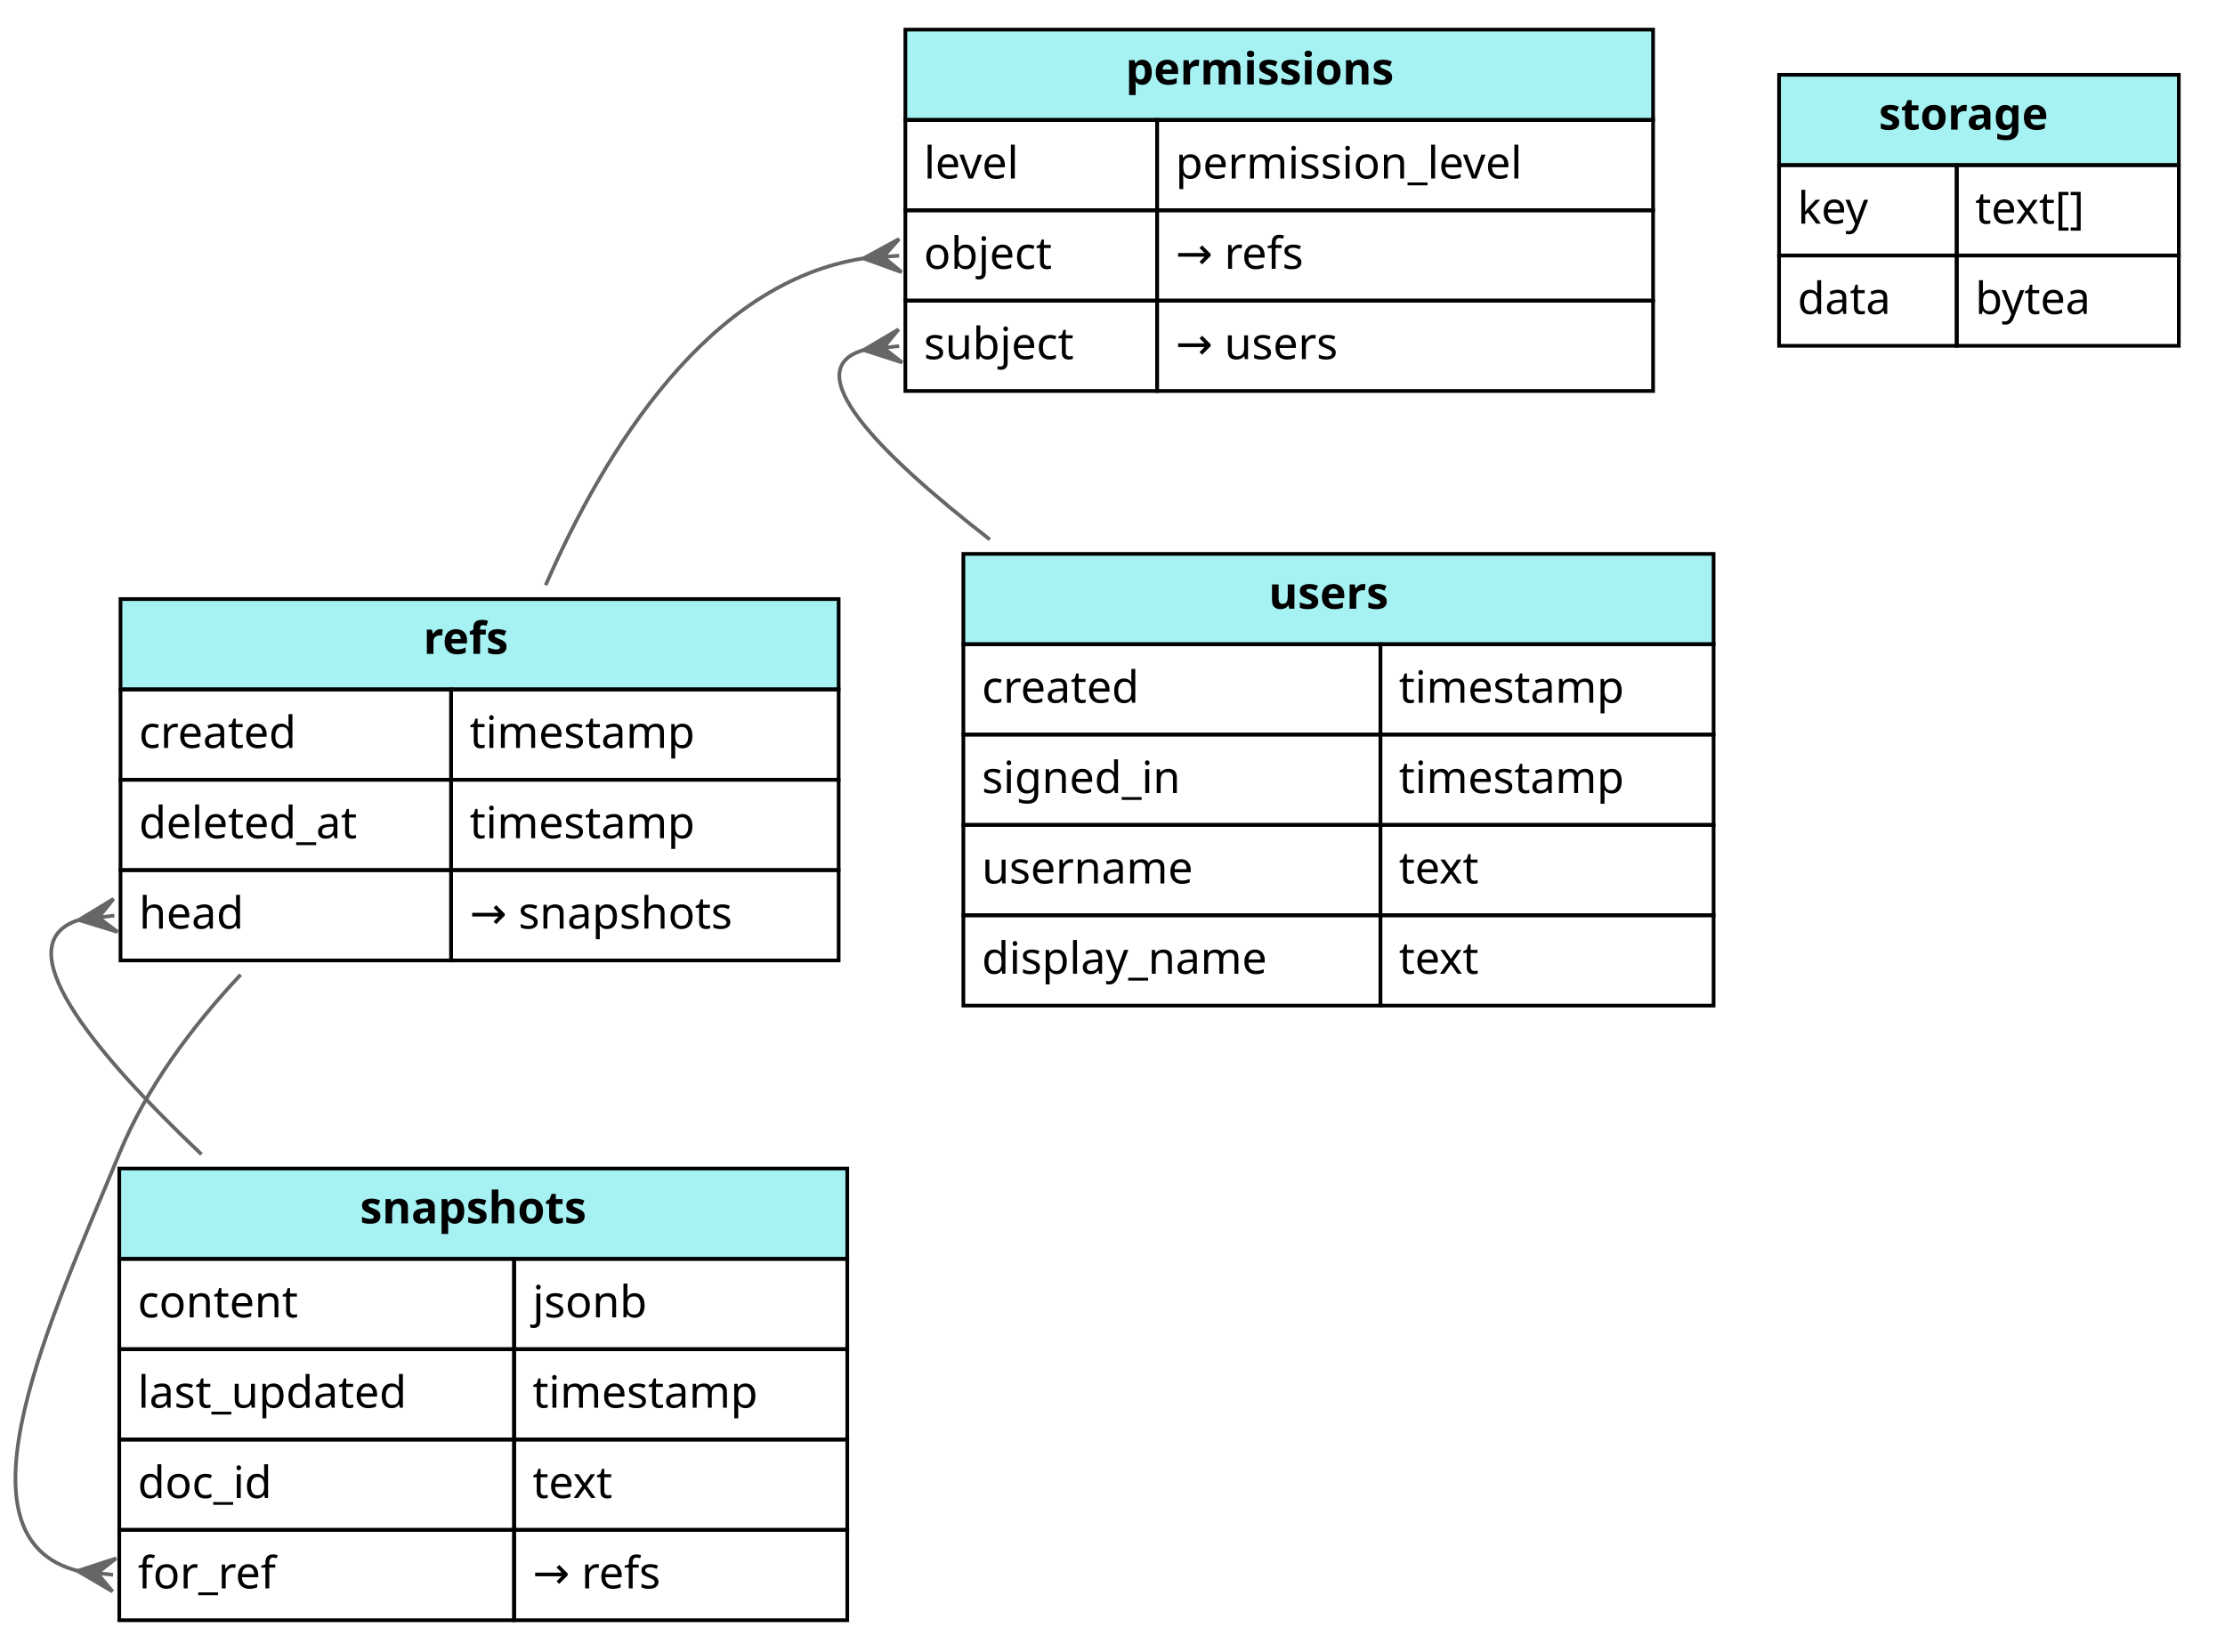
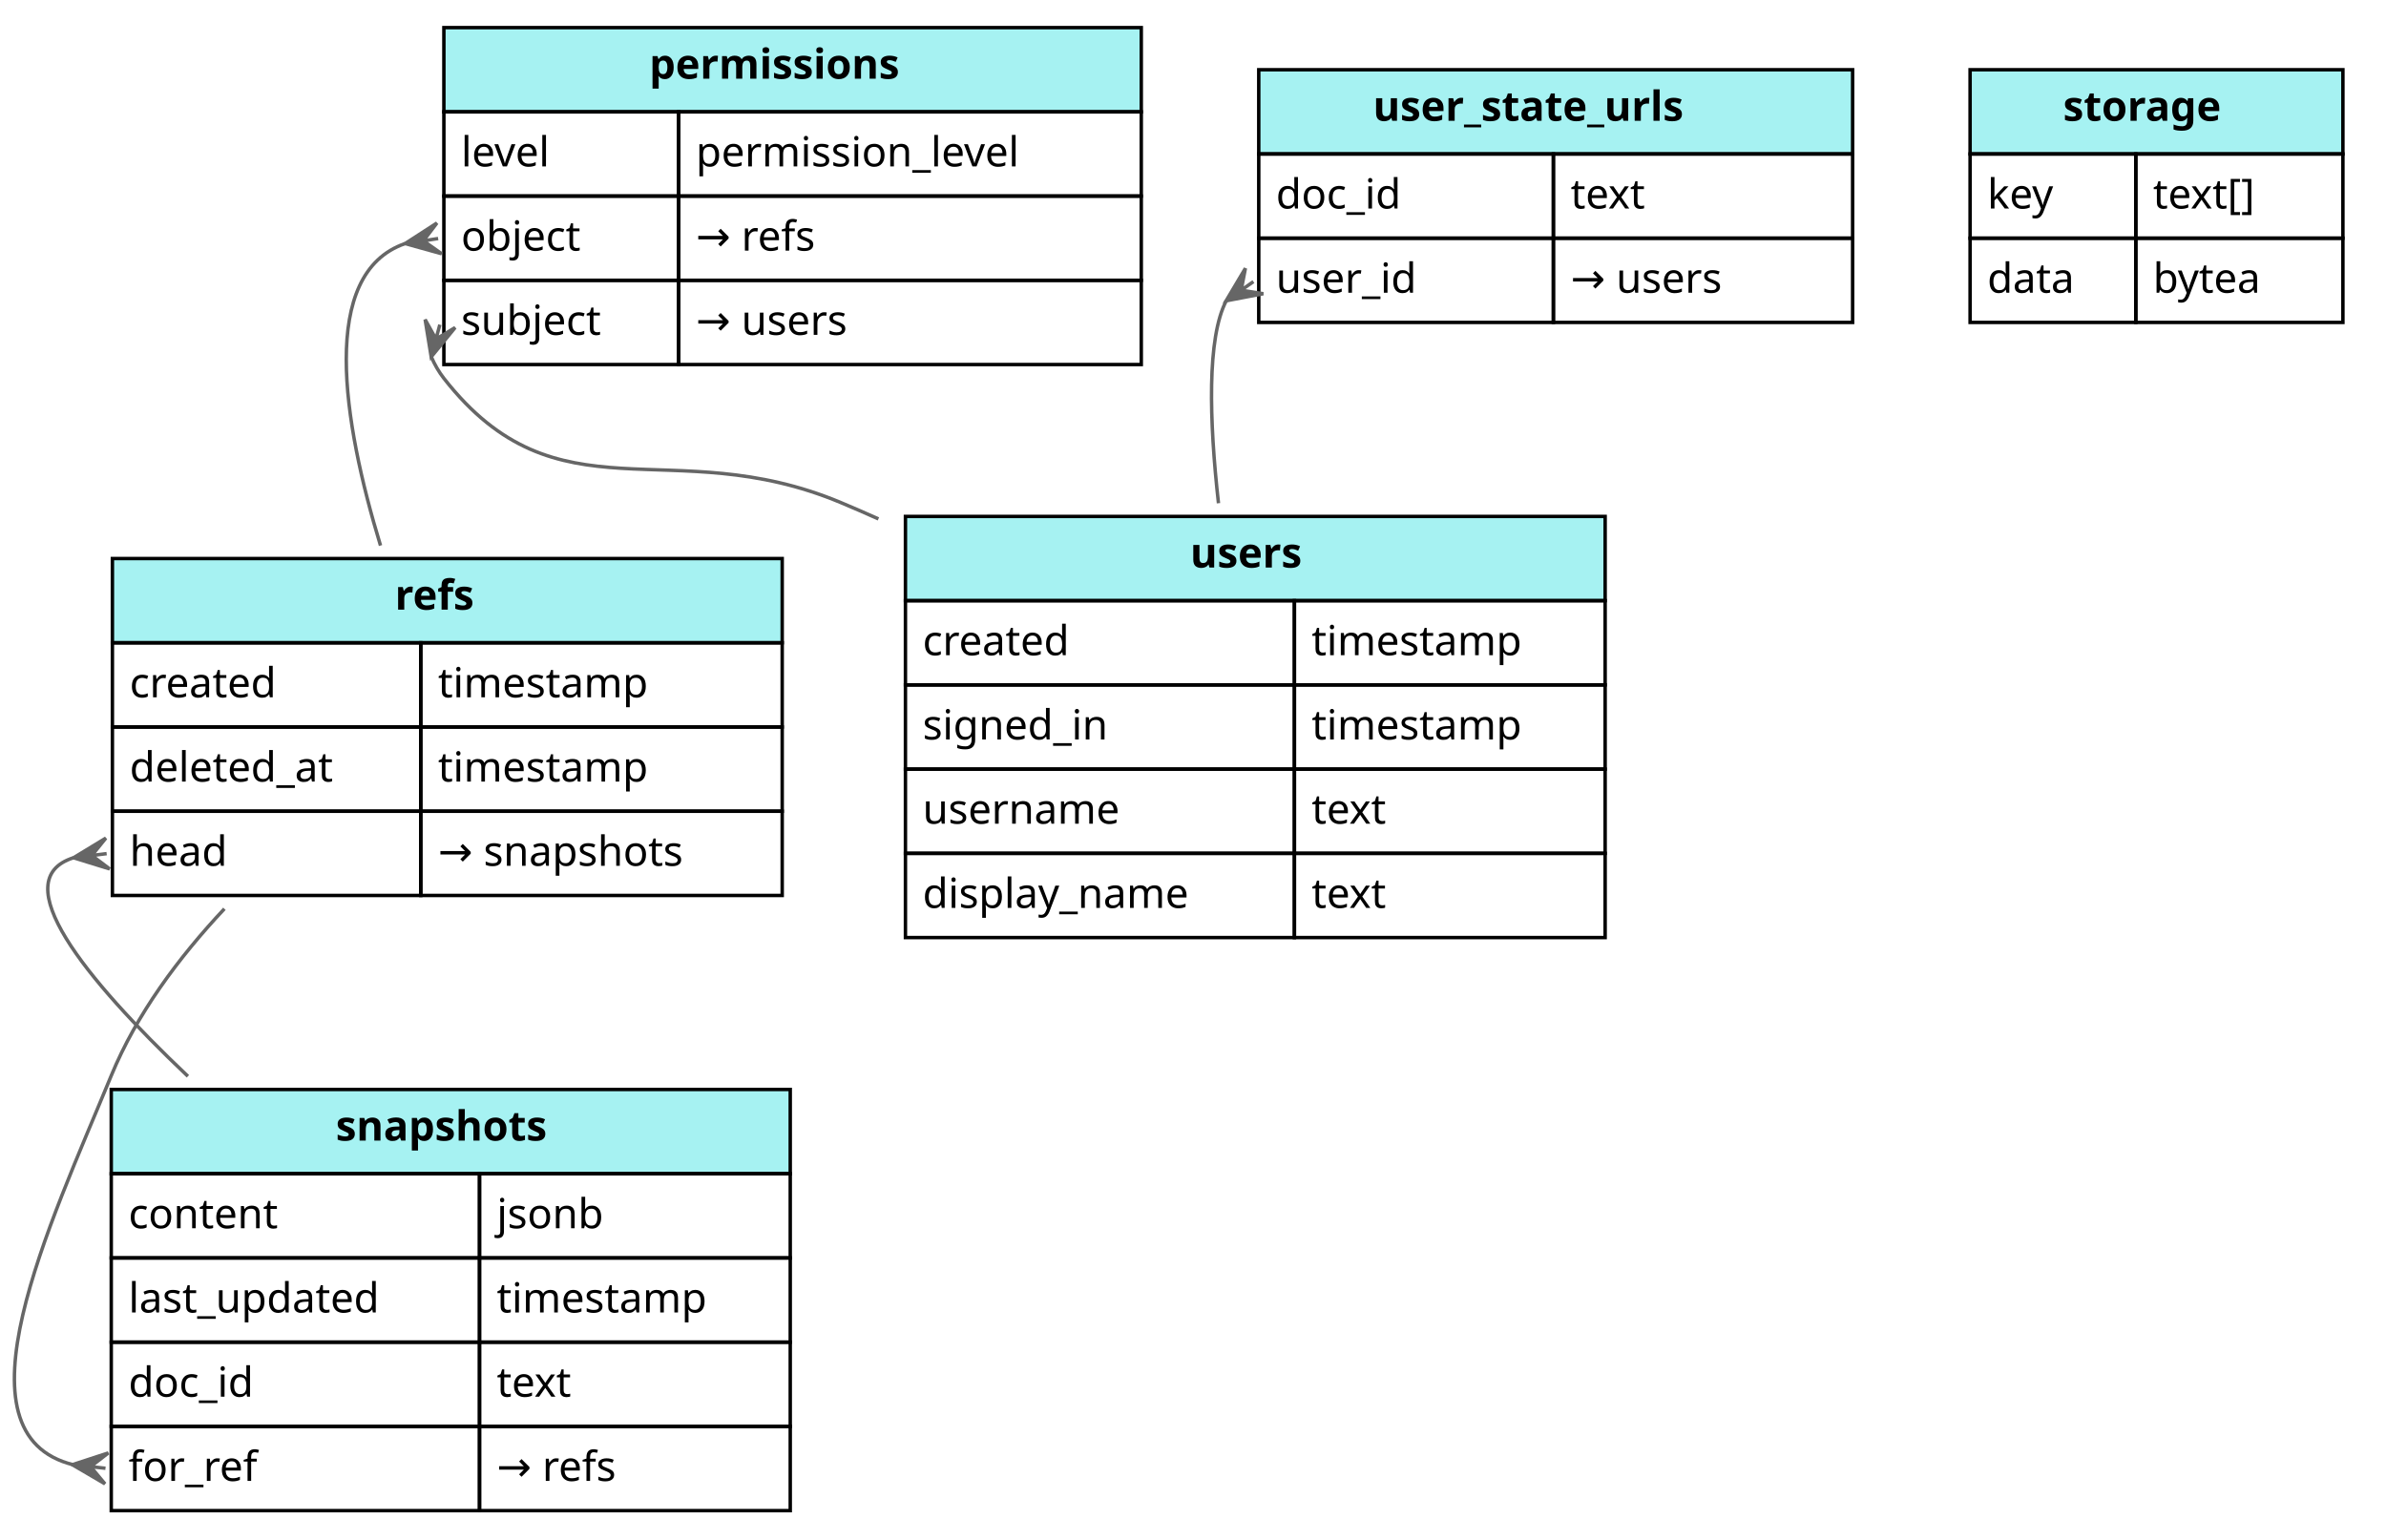
- <svg xmlns="http://www.w3.org/2000/svg" width="601pt" height="446pt" viewBox="0.00 0.00 601.00 446.00">
+ <svg xmlns="http://www.w3.org/2000/svg" width="691pt" height="446pt" viewBox="0.00 0.00 691.00 446.00">
  <g id="graph0" class="graph" transform="scale(1 1) rotate(0) translate(4 441.6)">
    <g id="019b2816-7c3a-7048-8f0f-21c3c6ef817d" class="node">
-       <polygon fill="#a6f2f2" stroke="none" points="240.55,-409.2 240.55,-433.6 442.52,-433.6 442.52,-409.2 240.55,-409.2" />
-       <polygon fill="none" stroke="black" points="240.55,-409.2 240.55,-433.6 442.52,-433.6 442.52,-409.2 240.55,-409.2" />
-       <text xml:space="preserve" text-anchor="start" x="278.2" y="-418.8" font-family="sans-serif" font-weight="bold" font-size="12.00">       permissions    </text>
-       <polygon fill="none" stroke="black" points="240.55,-384.8 240.55,-409.2 308.54,-409.2 308.54,-384.8 240.55,-384.8" />
-       <text xml:space="preserve" text-anchor="start" x="245.55" y="-393.4" font-family="sans-serif" font-size="12.00">level    </text>
-       <polygon fill="none" stroke="black" points="308.54,-384.8 308.54,-409.2 442.52,-409.2 442.52,-384.8 308.54,-384.8" />
-       <text xml:space="preserve" text-anchor="start" x="313.54" y="-393.4" font-family="sans-serif" font-size="12.00">permission_level       </text>
-       <polygon fill="none" stroke="black" points="240.55,-360.4 240.55,-384.8 308.54,-384.8 308.54,-360.4 240.55,-360.4" />
-       <text xml:space="preserve" text-anchor="start" x="245.55" y="-369" font-family="sans-serif" font-size="12.00">object    </text>
-       <polygon fill="none" stroke="black" points="308.54,-360.4 308.54,-384.8 442.52,-384.8 442.52,-360.4 308.54,-360.4" />
-       <text xml:space="preserve" text-anchor="start" x="313.54" y="-369" font-family="sans-serif" font-size="12.00">→ refs    </text>
-       <polygon fill="none" stroke="black" points="240.55,-336 240.55,-360.4 308.54,-360.4 308.54,-336 240.55,-336" />
-       <text xml:space="preserve" text-anchor="start" x="245.55" y="-344.6" font-family="sans-serif" font-size="12.00">subject    </text>
-       <polygon fill="none" stroke="black" points="308.54,-336 308.54,-360.4 442.52,-360.4 442.52,-336 308.54,-336" />
-       <text xml:space="preserve" text-anchor="start" x="313.54" y="-344.6" font-family="sans-serif" font-size="12.00">→ users    </text>
+       <polygon fill="#a6f2f2" stroke="none" points="124.55,-409.2 124.55,-433.6 326.52,-433.6 326.52,-409.2 124.55,-409.2" />
+       <polygon fill="none" stroke="black" points="124.55,-409.2 124.55,-433.6 326.52,-433.6 326.52,-409.2 124.55,-409.2" />
+       <text xml:space="preserve" text-anchor="start" x="162.2" y="-418.8" font-family="sans-serif" font-weight="bold" font-size="12.00">       permissions    </text>
+       <polygon fill="none" stroke="black" points="124.55,-384.8 124.55,-409.2 192.54,-409.2 192.54,-384.8 124.55,-384.8" />
+       <text xml:space="preserve" text-anchor="start" x="129.55" y="-393.4" font-family="sans-serif" font-size="12.00">level    </text>
+       <polygon fill="none" stroke="black" points="192.54,-384.8 192.54,-409.2 326.52,-409.2 326.52,-384.8 192.54,-384.8" />
+       <text xml:space="preserve" text-anchor="start" x="197.54" y="-393.4" font-family="sans-serif" font-size="12.00">permission_level       </text>
+       <polygon fill="none" stroke="black" points="124.55,-360.4 124.55,-384.8 192.54,-384.8 192.54,-360.4 124.55,-360.4" />
+       <text xml:space="preserve" text-anchor="start" x="129.55" y="-369" font-family="sans-serif" font-size="12.00">object    </text>
+       <polygon fill="none" stroke="black" points="192.54,-360.4 192.54,-384.8 326.52,-384.8 326.52,-360.4 192.54,-360.4" />
+       <text xml:space="preserve" text-anchor="start" x="197.54" y="-369" font-family="sans-serif" font-size="12.00">→ refs    </text>
+       <polygon fill="none" stroke="black" points="124.55,-336 124.55,-360.4 192.54,-360.4 192.54,-336 124.55,-336" />
+       <text xml:space="preserve" text-anchor="start" x="129.55" y="-344.6" font-family="sans-serif" font-size="12.00">subject    </text>
+       <polygon fill="none" stroke="black" points="192.54,-336 192.54,-360.4 326.52,-360.4 326.52,-336 192.54,-336" />
+       <text xml:space="preserve" text-anchor="start" x="197.54" y="-344.6" font-family="sans-serif" font-size="12.00">→ users    </text>
    </g>
    <g id="019b281f-bedf-74d3-b933-15d4af5fa061" class="node">
      <polygon fill="#a6f2f2" stroke="none" points="28.55,-255.4 28.55,-279.8 222.53,-279.8 222.53,-255.4 28.55,-255.4" />
      <polygon fill="none" stroke="black" points="28.55,-255.4 28.55,-279.8 222.53,-279.8 222.53,-255.4 28.55,-255.4" />
      <text xml:space="preserve" text-anchor="start" x="97.88" y="-265" font-family="sans-serif" font-weight="bold" font-size="12.00">    refs  </text>
      <polygon fill="none" stroke="black" points="28.55,-231 28.55,-255.4 117.86,-255.4 117.86,-231 28.55,-231" />
      <text xml:space="preserve" text-anchor="start" x="33.55" y="-239.6" font-family="sans-serif" font-size="12.00">created    </text>
      <polygon fill="none" stroke="black" points="117.86,-231 117.86,-255.4 222.53,-255.4 222.53,-231 117.86,-231" />
      <text xml:space="preserve" text-anchor="start" x="122.86" y="-239.6" font-family="sans-serif" font-size="12.00">timestamp     </text>
      <polygon fill="none" stroke="black" points="28.55,-206.6 28.55,-231 117.86,-231 117.86,-206.6 28.55,-206.6" />
      <text xml:space="preserve" text-anchor="start" x="33.55" y="-215.2" font-family="sans-serif" font-size="12.00">deleted_at     </text>
      <polygon fill="none" stroke="black" points="117.86,-206.6 117.86,-231 222.53,-231 222.53,-206.6 117.86,-206.6" />
      <text xml:space="preserve" text-anchor="start" x="122.86" y="-215.2" font-family="sans-serif" font-size="12.00">timestamp     </text>
      <polygon fill="none" stroke="black" points="28.55,-182.2 28.55,-206.6 117.86,-206.6 117.86,-182.2 28.55,-182.2" />
      <text xml:space="preserve" text-anchor="start" x="33.55" y="-190.8" font-family="sans-serif" font-size="12.00">head   </text>
      <polygon fill="none" stroke="black" points="117.86,-182.2 117.86,-206.6 222.53,-206.6 222.53,-182.2 117.86,-182.2" />
      <text xml:space="preserve" text-anchor="start" x="122.86" y="-190.8" font-family="sans-serif" font-size="12.00">→ snapshots      </text>
    </g>
    <g id="019b2827-5513-75af-bab5-b0f0c5cb8a4b" class="edge">
-       <path fill="none" stroke="#666666" d="M229.25,-371.82C187.55,-365.39 159.65,-320.7 143.39,-283.56" />
-       <polygon fill="#666666" stroke="#666666" points="229.25,-371.81 238.87,-377.06 234.56,-372.22 238.88,-372.55 238.88,-372.55 238.88,-372.55 234.56,-372.22 239.56,-368.09 229.25,-371.81" />
+       <path fill="none" stroke="#666666" d="M113.31,-371.04C88.29,-362.38 95.29,-319.45 106.2,-283.56" />
+       <polygon fill="#666666" stroke="#666666" points="113.33,-371.04 122.54,-377 118.61,-371.84 122.89,-372.5 122.89,-372.5 122.89,-372.5 118.61,-371.84 123.9,-368.1 113.33,-371.04" />
    </g>
    <g id="019b2829-bef7-7017-83c3-19f7ea771f00" class="node">
-       <polygon fill="#a6f2f2" stroke="none" points="256.22,-267.6 256.22,-292 458.86,-292 458.86,-267.6 256.22,-267.6" />
-       <polygon fill="none" stroke="black" points="256.22,-267.6 256.22,-292 458.86,-292 458.86,-267.6 256.22,-267.6" />
-       <text xml:space="preserve" text-anchor="start" x="326.2" y="-277.2" font-family="sans-serif" font-weight="bold" font-size="12.00">    users  </text>
-       <polygon fill="none" stroke="black" points="256.22,-243.2 256.22,-267.6 368.87,-267.6 368.87,-243.2 256.22,-243.2" />
-       <text xml:space="preserve" text-anchor="start" x="261.22" y="-251.8" font-family="sans-serif" font-size="12.00">created    </text>
-       <polygon fill="none" stroke="black" points="368.87,-243.2 368.87,-267.6 458.86,-267.6 458.86,-243.2 368.87,-243.2" />
-       <text xml:space="preserve" text-anchor="start" x="373.87" y="-251.8" font-family="sans-serif" font-size="12.00">timestamp     </text>
-       <polygon fill="none" stroke="black" points="256.22,-218.8 256.22,-243.2 368.87,-243.2 368.87,-218.8 256.22,-218.8" />
-       <text xml:space="preserve" text-anchor="start" x="261.22" y="-227.4" font-family="sans-serif" font-size="12.00">signed_in     </text>
-       <polygon fill="none" stroke="black" points="368.87,-218.8 368.87,-243.2 458.86,-243.2 458.86,-218.8 368.87,-218.8" />
-       <text xml:space="preserve" text-anchor="start" x="373.87" y="-227.4" font-family="sans-serif" font-size="12.00">timestamp     </text>
-       <polygon fill="none" stroke="black" points="256.22,-194.4 256.22,-218.8 368.87,-218.8 368.87,-194.4 256.22,-194.4" />
-       <text xml:space="preserve" text-anchor="start" x="261.22" y="-203" font-family="sans-serif" font-size="12.00">username     </text>
-       <polygon fill="none" stroke="black" points="368.87,-194.4 368.87,-218.8 458.86,-218.8 458.86,-194.4 368.87,-194.4" />
-       <text xml:space="preserve" text-anchor="start" x="373.87" y="-203" font-family="sans-serif" font-size="12.00">text   </text>
-       <polygon fill="none" stroke="black" points="256.22,-170 256.22,-194.4 368.87,-194.4 368.87,-170 256.22,-170" />
-       <text xml:space="preserve" text-anchor="start" x="261.22" y="-178.6" font-family="sans-serif" font-size="12.00">display_name      </text>
-       <polygon fill="none" stroke="black" points="368.87,-170 368.87,-194.4 458.86,-194.4 458.86,-170 368.87,-170" />
-       <text xml:space="preserve" text-anchor="start" x="373.87" y="-178.6" font-family="sans-serif" font-size="12.00">text   </text>
+       <polygon fill="#a6f2f2" stroke="none" points="258.22,-267.6 258.22,-292 460.86,-292 460.86,-267.6 258.22,-267.6" />
+       <polygon fill="none" stroke="black" points="258.22,-267.6 258.22,-292 460.86,-292 460.86,-267.6 258.22,-267.6" />
+       <text xml:space="preserve" text-anchor="start" x="328.2" y="-277.2" font-family="sans-serif" font-weight="bold" font-size="12.00">    users  </text>
+       <polygon fill="none" stroke="black" points="258.22,-243.2 258.22,-267.6 370.87,-267.6 370.87,-243.2 258.22,-243.2" />
+       <text xml:space="preserve" text-anchor="start" x="263.22" y="-251.8" font-family="sans-serif" font-size="12.00">created    </text>
+       <polygon fill="none" stroke="black" points="370.87,-243.2 370.87,-267.6 460.86,-267.6 460.86,-243.2 370.87,-243.2" />
+       <text xml:space="preserve" text-anchor="start" x="375.87" y="-251.8" font-family="sans-serif" font-size="12.00">timestamp     </text>
+       <polygon fill="none" stroke="black" points="258.22,-218.8 258.22,-243.2 370.87,-243.2 370.87,-218.8 258.22,-218.8" />
+       <text xml:space="preserve" text-anchor="start" x="263.22" y="-227.4" font-family="sans-serif" font-size="12.00">signed_in     </text>
+       <polygon fill="none" stroke="black" points="370.87,-218.8 370.87,-243.2 460.86,-243.2 460.86,-218.8 370.87,-218.8" />
+       <text xml:space="preserve" text-anchor="start" x="375.87" y="-227.4" font-family="sans-serif" font-size="12.00">timestamp     </text>
+       <polygon fill="none" stroke="black" points="258.22,-194.4 258.22,-218.8 370.87,-218.8 370.87,-194.4 258.22,-194.4" />
+       <text xml:space="preserve" text-anchor="start" x="263.22" y="-203" font-family="sans-serif" font-size="12.00">username     </text>
+       <polygon fill="none" stroke="black" points="370.87,-194.4 370.87,-218.8 460.86,-218.8 460.86,-194.4 370.87,-194.4" />
+       <text xml:space="preserve" text-anchor="start" x="375.87" y="-203" font-family="sans-serif" font-size="12.00">text   </text>
+       <polygon fill="none" stroke="black" points="258.22,-170 258.22,-194.4 370.87,-194.4 370.87,-170 258.22,-170" />
+       <text xml:space="preserve" text-anchor="start" x="263.22" y="-178.6" font-family="sans-serif" font-size="12.00">display_name      </text>
+       <polygon fill="none" stroke="black" points="370.87,-170 370.87,-194.4 460.86,-194.4 460.86,-170 370.87,-170" />
+       <text xml:space="preserve" text-anchor="start" x="375.87" y="-178.6" font-family="sans-serif" font-size="12.00">text   </text>
    </g>
    <g id="019b2829-f6f8-7204-9585-7dd15dc1315e" class="edge">
-       <path fill="none" stroke="#666666" d="M229.28,-347.06C211.23,-341.84 232.97,-319.5 263.37,-295.88" />
-       <polygon fill="#666666" stroke="#666666" points="229.28,-347.06 238.72,-352.64 234.58,-347.65 238.89,-348.13 238.89,-348.13 238.89,-348.13 234.58,-347.65 239.71,-343.69 229.28,-347.06" />
+       <path fill="none" stroke="#666666" d="M120.89,-338.27C121.84,-336.02 123.16,-333.77 124.55,-332 157.57,-289.84 190.14,-316.69 239.54,-296 243.13,-294.49 246.76,-292.92 250.4,-291.28" />
+       <polygon fill="#666666" stroke="#666666" points="120.88,-338.22 119.12,-349.04 122.26,-343.37 123.38,-347.55 123.38,-347.55 123.38,-347.55 122.26,-343.37 127.81,-346.71 120.88,-338.22" />
    </g>
    <g id="019b282d-ec81-718f-af71-5e3d0f841924" class="node">
      <polygon fill="#a6f2f2" stroke="none" points="28.22,-101.6 28.22,-126 224.86,-126 224.86,-101.6 28.22,-101.6" />
      <polygon fill="none" stroke="black" points="28.22,-101.6 28.22,-126 224.86,-126 224.86,-101.6 28.22,-101.6" />
      <text xml:space="preserve" text-anchor="start" x="74.52" y="-111.2" font-family="sans-serif" font-weight="bold" font-size="12.00">      snapshots   </text>
      <polygon fill="none" stroke="black" points="28.22,-77.2 28.22,-101.6 134.87,-101.6 134.87,-77.2 28.22,-77.2" />
      <text xml:space="preserve" text-anchor="start" x="33.22" y="-85.8" font-family="sans-serif" font-size="12.00">content    </text>
      <polygon fill="none" stroke="black" points="134.87,-77.2 134.87,-101.6 224.86,-101.6 224.86,-77.2 134.87,-77.2" />
      <text xml:space="preserve" text-anchor="start" x="139.87" y="-85.8" font-family="sans-serif" font-size="12.00">jsonb    </text>
      <polygon fill="none" stroke="black" points="28.22,-52.8 28.22,-77.2 134.87,-77.2 134.87,-52.8 28.22,-52.8" />
      <text xml:space="preserve" text-anchor="start" x="33.22" y="-61.4" font-family="sans-serif" font-size="12.00">last_updated      </text>
      <polygon fill="none" stroke="black" points="134.87,-52.8 134.87,-77.2 224.86,-77.2 224.86,-52.8 134.87,-52.8" />
      <text xml:space="preserve" text-anchor="start" x="139.87" y="-61.4" font-family="sans-serif" font-size="12.00">timestamp     </text>
      <polygon fill="none" stroke="black" points="28.22,-28.4 28.22,-52.8 134.87,-52.8 134.87,-28.4 28.22,-28.4" />
      <text xml:space="preserve" text-anchor="start" x="33.22" y="-37" font-family="sans-serif" font-size="12.00">doc_id    </text>
      <polygon fill="none" stroke="black" points="134.87,-28.4 134.87,-52.8 224.86,-52.8 224.86,-28.4 134.87,-28.4" />
      <text xml:space="preserve" text-anchor="start" x="139.87" y="-37" font-family="sans-serif" font-size="12.00">text   </text>
      <polygon fill="none" stroke="black" points="28.22,-4 28.22,-28.4 134.87,-28.4 134.87,-4 28.22,-4" />
      <text xml:space="preserve" text-anchor="start" x="33.22" y="-12.6" font-family="sans-serif" font-size="12.00">for_ref    </text>
      <polygon fill="none" stroke="black" points="134.87,-4 134.87,-28.4 224.86,-28.4 224.86,-4 134.87,-4" />
      <text xml:space="preserve" text-anchor="start" x="139.87" y="-12.6" font-family="sans-serif" font-size="12.00">→ refs    </text>
    </g>
    <g id="019b282e-08f9-755b-b96a-0d159a1d9ed1" class="edge">
      <path fill="none" stroke="#666666" d="M17.27,-193.12C-2.62,-186.82 20.44,-158.27 50.42,-129.82" />
      <polygon fill="#666666" stroke="#666666" points="17.29,-193.12 26.66,-198.82 22.59,-193.78 26.89,-194.32 26.89,-194.32 26.89,-194.32 22.59,-193.78 27.77,-189.89 17.29,-193.12" />
    </g>
    <g id="019b2839-41f4-712c-a78c-0ec6372a503f" class="edge">
      <path fill="none" stroke="#666666" d="M17.29,-17.27C-18.64,-26.04 10.4,-86.7 28.22,-130 35.54,-147.81 47.71,-164.2 60.99,-178.34" />
      <polygon fill="#666666" stroke="#666666" points="16.94,-17.31 27.37,-20.71 22.24,-16.74 26.55,-16.27 26.55,-16.27 26.55,-16.27 22.24,-16.74 26.4,-11.76 16.94,-17.31" />
    </g>
    <g id="019b283f-3445-72bf-8102-98cb3c2617e8" class="node">
-       <polygon fill="#a6f2f2" stroke="none" points="476.55,-397 476.55,-421.4 584.52,-421.4 584.52,-397 476.55,-397" />
-       <polygon fill="none" stroke="black" points="476.55,-397 476.55,-421.4 584.52,-421.4 584.52,-397 476.55,-397" />
-       <text xml:space="preserve" text-anchor="start" x="487.88" y="-406.6" font-family="sans-serif" font-weight="bold" font-size="12.00">     storage   </text>
-       <polygon fill="none" stroke="black" points="476.55,-372.6 476.55,-397 524.54,-397 524.54,-372.6 476.55,-372.6" />
-       <text xml:space="preserve" text-anchor="start" x="481.55" y="-381.2" font-family="sans-serif" font-size="12.00">key   </text>
-       <polygon fill="none" stroke="black" points="524.54,-372.6 524.54,-397 584.52,-397 584.52,-372.6 524.54,-372.6" />
-       <text xml:space="preserve" text-anchor="start" x="529.54" y="-381.2" font-family="sans-serif" font-size="12.00">text[]    </text>
-       <polygon fill="none" stroke="black" points="476.55,-348.2 476.55,-372.6 524.54,-372.6 524.54,-348.2 476.55,-348.2" />
-       <text xml:space="preserve" text-anchor="start" x="481.55" y="-356.8" font-family="sans-serif" font-size="12.00">data   </text>
-       <polygon fill="none" stroke="black" points="524.54,-348.2 524.54,-372.6 584.52,-372.6 584.52,-348.2 524.54,-348.2" />
-       <text xml:space="preserve" text-anchor="start" x="529.54" y="-356.8" font-family="sans-serif" font-size="12.00">bytea    </text>
+       <polygon fill="#a6f2f2" stroke="none" points="566.55,-397 566.55,-421.4 674.52,-421.4 674.52,-397 566.55,-397" />
+       <polygon fill="none" stroke="black" points="566.55,-397 566.55,-421.4 674.52,-421.4 674.52,-397 566.55,-397" />
+       <text xml:space="preserve" text-anchor="start" x="577.88" y="-406.6" font-family="sans-serif" font-weight="bold" font-size="12.00">     storage   </text>
+       <polygon fill="none" stroke="black" points="566.55,-372.6 566.55,-397 614.54,-397 614.54,-372.6 566.55,-372.6" />
+       <text xml:space="preserve" text-anchor="start" x="571.55" y="-381.2" font-family="sans-serif" font-size="12.00">key   </text>
+       <polygon fill="none" stroke="black" points="614.54,-372.6 614.54,-397 674.52,-397 674.52,-372.6 614.54,-372.6" />
+       <text xml:space="preserve" text-anchor="start" x="619.54" y="-381.2" font-family="sans-serif" font-size="12.00">text[]    </text>
+       <polygon fill="none" stroke="black" points="566.55,-348.2 566.55,-372.6 614.54,-372.6 614.54,-348.2 566.55,-348.2" />
+       <text xml:space="preserve" text-anchor="start" x="571.55" y="-356.8" font-family="sans-serif" font-size="12.00">data   </text>
+       <polygon fill="none" stroke="black" points="614.54,-348.2 614.54,-372.6 674.52,-372.6 674.52,-348.2 614.54,-348.2" />
+       <text xml:space="preserve" text-anchor="start" x="619.54" y="-356.8" font-family="sans-serif" font-size="12.00">bytea    </text>
+     </g>
+     <g id="019cb409-b87c-71bc-ab95-1e72db6115b4" class="node">
+       <polygon fill="#a6f2f2" stroke="none" points="360.54,-397 360.54,-421.4 532.53,-421.4 532.53,-397 360.54,-397" />
+       <polygon fill="none" stroke="black" points="360.54,-397 360.54,-421.4 532.53,-421.4 532.53,-397 360.54,-397" />
+       <text xml:space="preserve" text-anchor="start" x="365.54" y="-406.6" font-family="sans-serif" font-weight="bold" font-size="12.00">         user_state_urls     </text>
+       <polygon fill="none" stroke="black" points="360.54,-372.6 360.54,-397 445.87,-397 445.87,-372.6 360.54,-372.6" />
+       <text xml:space="preserve" text-anchor="start" x="365.54" y="-381.2" font-family="sans-serif" font-size="12.00">doc_id    </text>
+       <polygon fill="none" stroke="black" points="445.87,-372.6 445.87,-397 532.53,-397 532.53,-372.6 445.87,-372.6" />
+       <text xml:space="preserve" text-anchor="start" x="450.87" y="-381.2" font-family="sans-serif" font-size="12.00">text   </text>
+       <polygon fill="none" stroke="black" points="360.54,-348.2 360.54,-372.6 445.87,-372.6 445.87,-348.2 360.54,-348.2" />
+       <text xml:space="preserve" text-anchor="start" x="365.54" y="-356.8" font-family="sans-serif" font-size="12.00">user_id    </text>
+       <polygon fill="none" stroke="black" points="445.87,-348.2 445.87,-372.6 532.53,-372.6 532.53,-348.2 445.87,-348.2" />
+       <text xml:space="preserve" text-anchor="start" x="450.87" y="-356.8" font-family="sans-serif" font-size="12.00">→ users    </text>
+     </g>
+     <g id="019cb40b-75ac-7444-bc52-a4e7ec83d64c" class="edge">
+       <path fill="none" stroke="#666666" d="M351.15,-354.51C345.49,-343.73 346.21,-319.74 348.88,-295.82" />
+       <polygon fill="#666666" stroke="#666666" points="351.08,-354.46 356.68,-363.89 355.45,-357.53 359,-360.02 359,-360.02 359,-360.02 355.45,-357.53 361.86,-356.52 351.08,-354.46" />
    </g>
  </g>
</svg>
